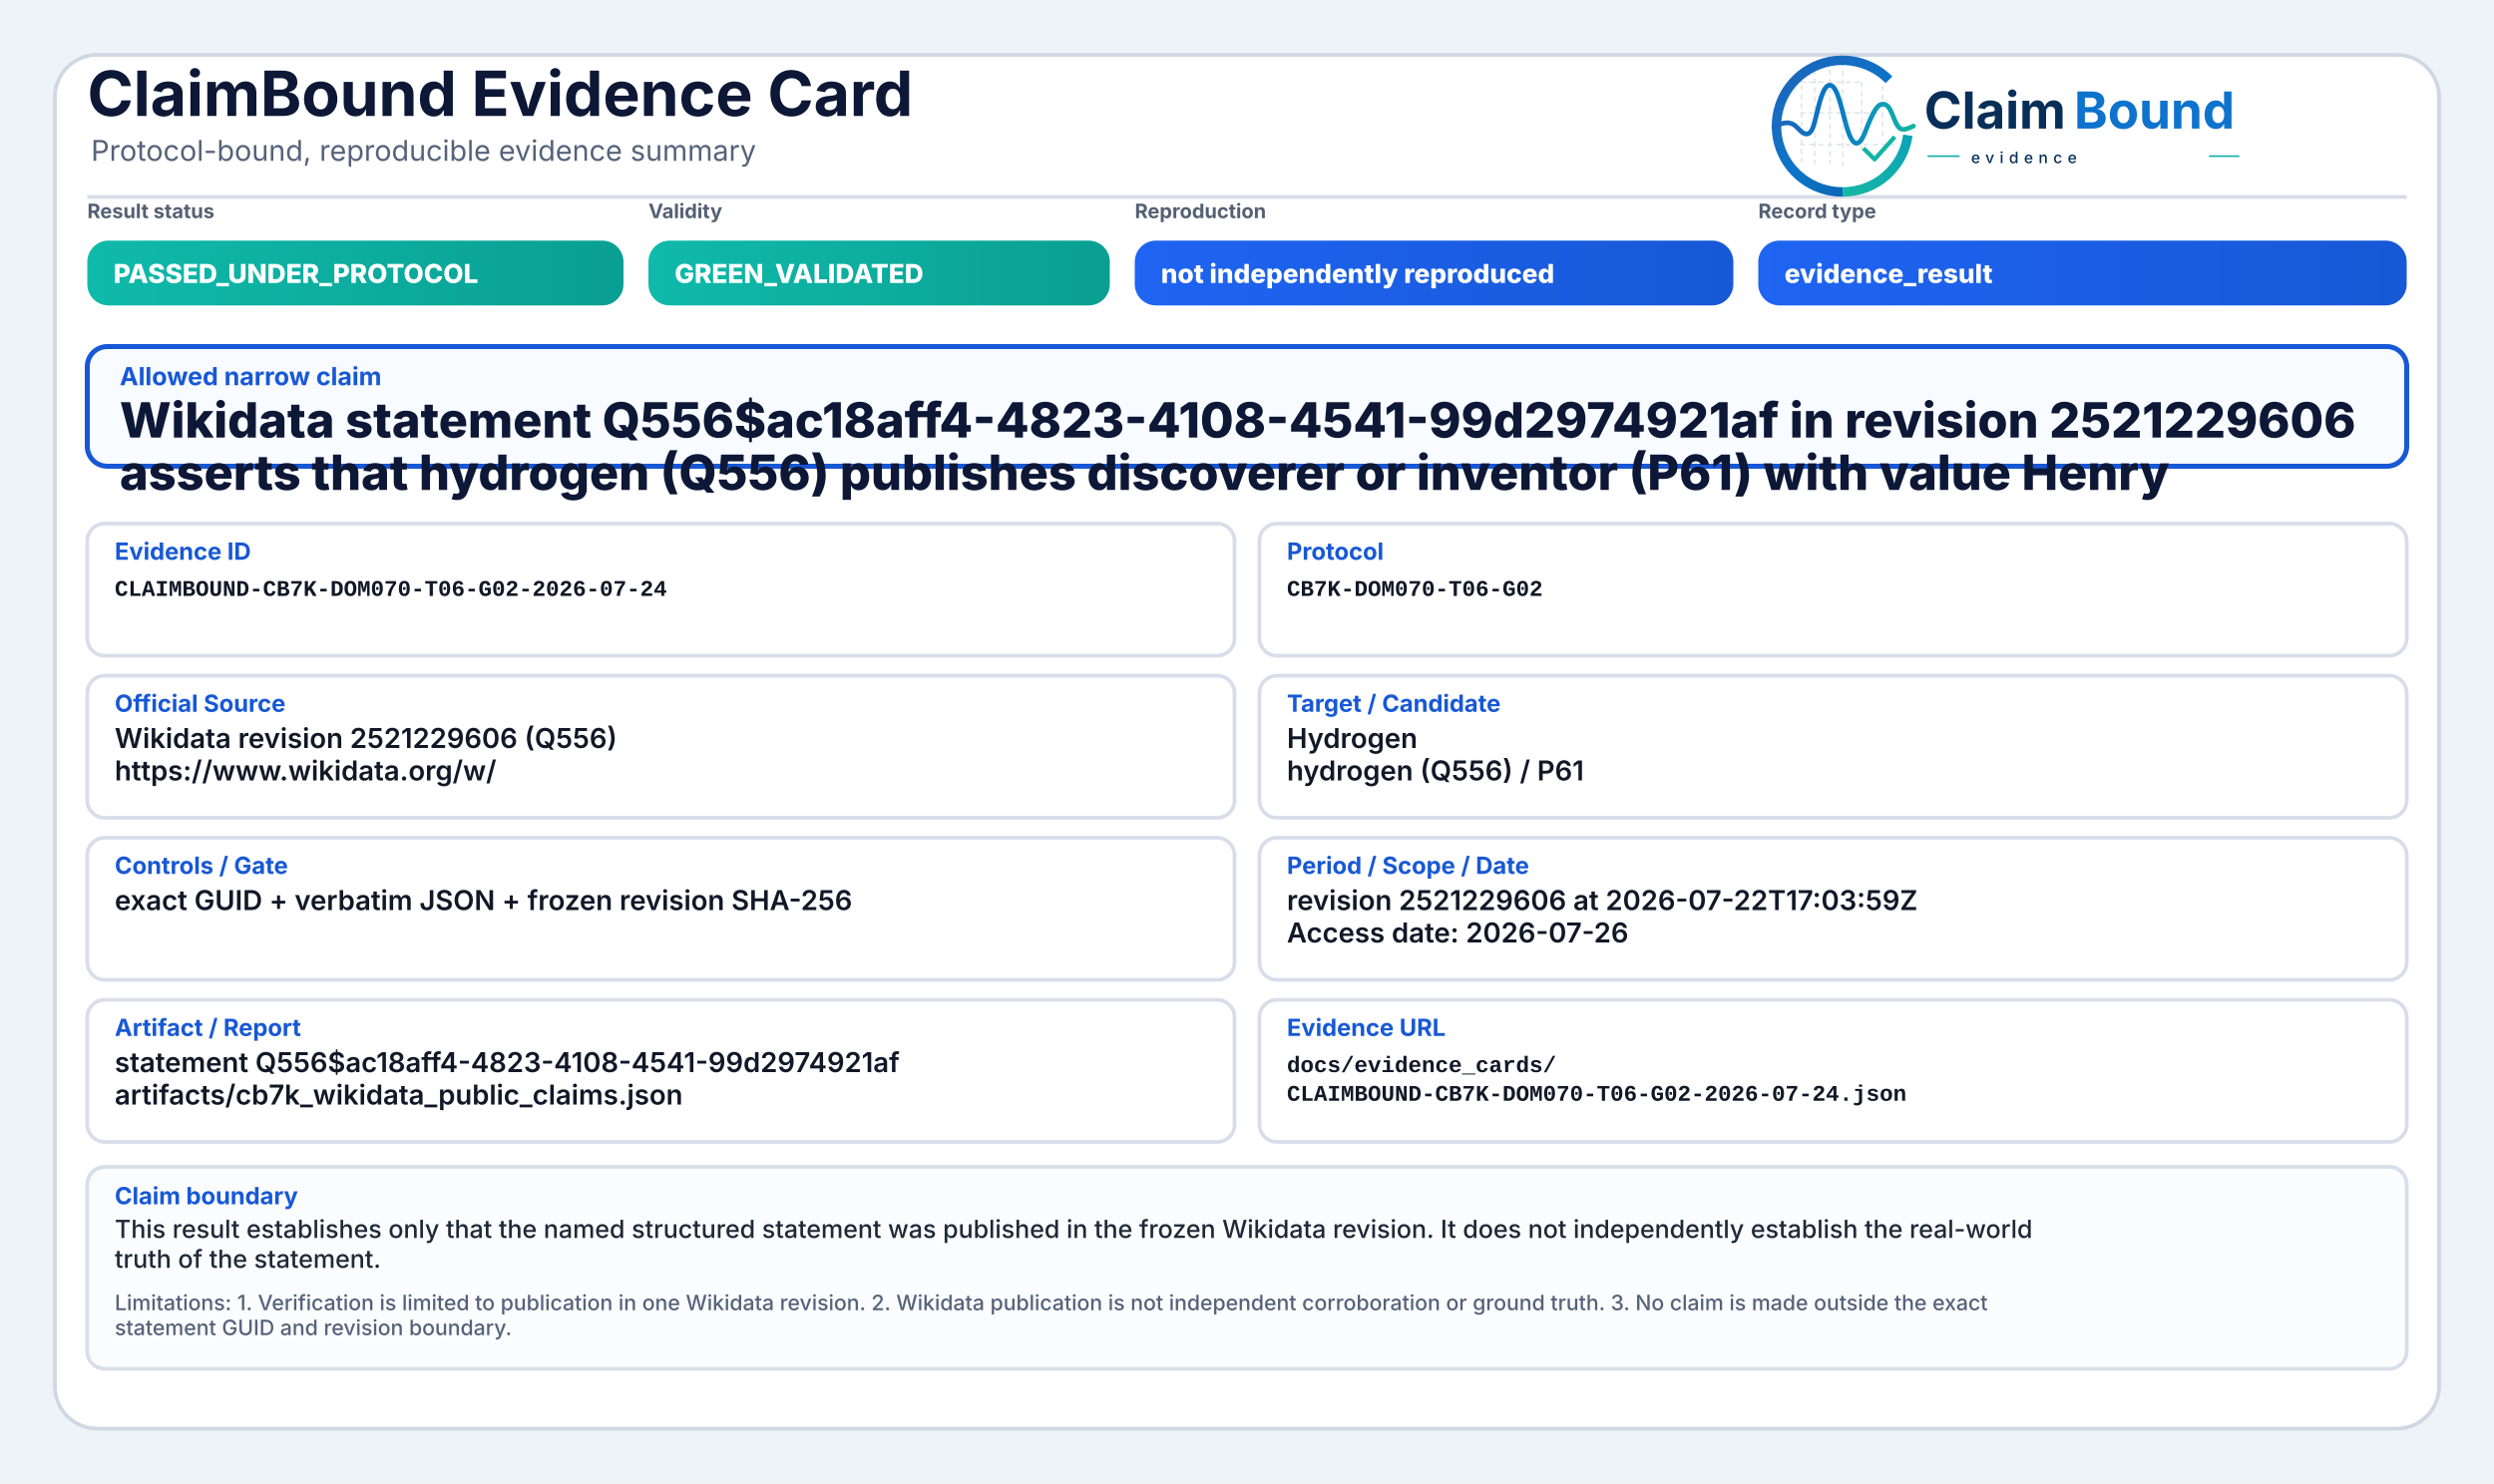
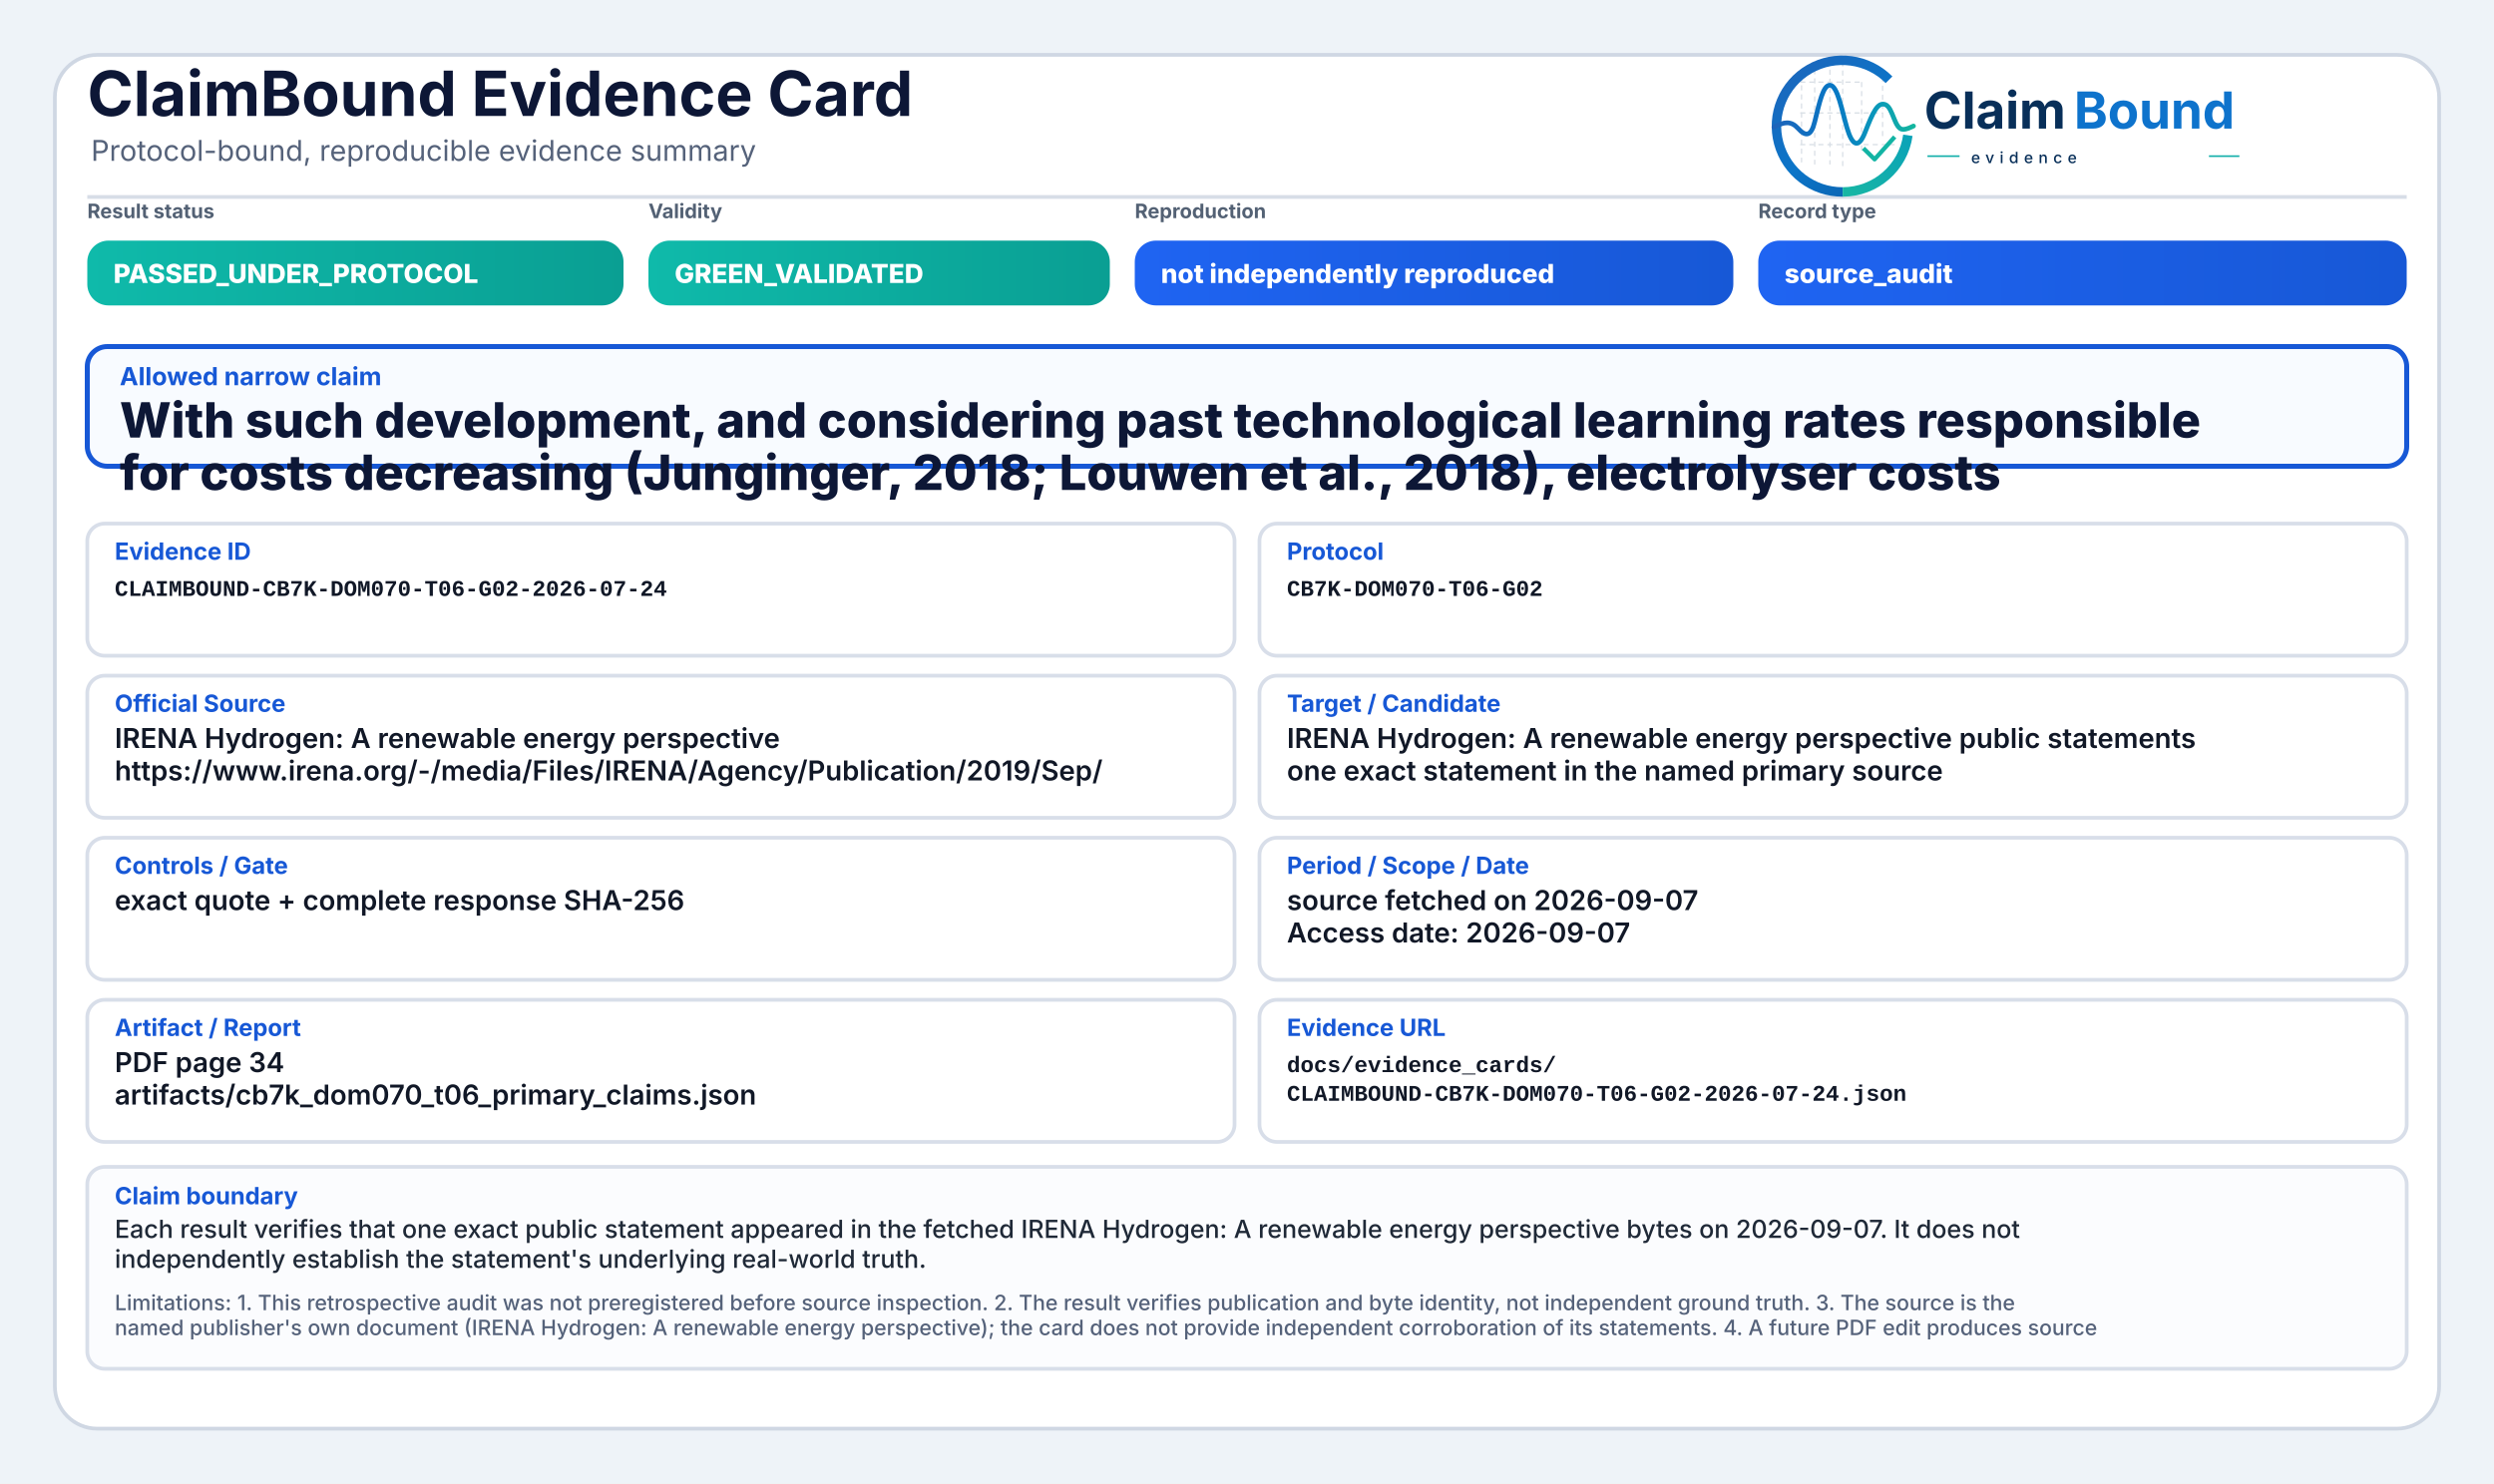
<svg xmlns="http://www.w3.org/2000/svg" width="2000" height="1190" viewBox="0 0 2000 1190" role="img" aria-label="ClaimBound Evidence Card">
  <defs>
    <linearGradient id="greenGrad" x1="0" y1="0" x2="1" y2="0">
      <stop offset="0%" stop-color="#0fbaaa" />
      <stop offset="100%" stop-color="#0a9f93" />
    </linearGradient>
    <linearGradient id="yellowGrad" x1="0" y1="0" x2="1" y2="0">
      <stop offset="0%" stop-color="#fbbf24" />
      <stop offset="100%" stop-color="#d97706" />
    </linearGradient>
    <linearGradient id="amberGrad" x1="0" y1="0" x2="1" y2="0">
      <stop offset="0%" stop-color="#f97316" />
      <stop offset="100%" stop-color="#c2410c" />
    </linearGradient>
    <linearGradient id="redGrad" x1="0" y1="0" x2="1" y2="0">
      <stop offset="0%" stop-color="#ef4444" />
      <stop offset="100%" stop-color="#b91c1c" />
    </linearGradient>
    <linearGradient id="grayGrad" x1="0" y1="0" x2="1" y2="0">
      <stop offset="0%" stop-color="#64748b" />
      <stop offset="100%" stop-color="#475569" />
    </linearGradient>
    <linearGradient id="blueGrad" x1="0" y1="0" x2="1" y2="0">
      <stop offset="0%" stop-color="#1f64f2" />
      <stop offset="100%" stop-color="#1758d6" />
    </linearGradient>
    <linearGradient id="logoRingBlue" x1="73" y1="453" x2="348" y2="793" gradientUnits="userSpaceOnUse">
      <stop offset="0" stop-color="#1E64BA" />
      <stop offset="0.55" stop-color="#0C75C8" />
      <stop offset="1" stop-color="#0A5FAB" />
    </linearGradient>
    <linearGradient id="logoRingTeal" x1="221" y1="792" x2="403" y2="594" gradientUnits="userSpaceOnUse">
      <stop offset="0" stop-color="#18B7A3" />
      <stop offset="1" stop-color="#089EBC" />
    </linearGradient>
    <linearGradient id="logoSignalGradient" x1="61" y1="628" x2="404" y2="628" gradientUnits="userSpaceOnUse">
      <stop offset="0" stop-color="#1E64BA" />
      <stop offset="0.43" stop-color="#0877C4" />
      <stop offset="0.72" stop-color="#0A97BB" />
      <stop offset="1" stop-color="#14B69E" />
    </linearGradient>
  </defs>
  <rect x="0" y="0" width="2000" height="1190" fill="#eef3f8" />
  <rect x="44" y="44" width="1912" height="1102" rx="34" fill="#ffffff" stroke="#cfd7e3" stroke-width="3" />
  <path d="M70 158 H1930" stroke="#d7dde7" stroke-width="3" />
  <text x="70" y="93" font-family="Inter, Segoe UI, Arial, sans-serif" font-size="50" font-weight="750" fill="#0d1736">ClaimBound Evidence Card</text>
  <text x="73" y="129" font-family="Inter, Segoe UI, Arial, sans-serif" font-size="23" font-weight="400" fill="#55627a">Protocol-bound, reproducible evidence summary</text>
  <g aria-label="ClaimBound evidence logo" transform="translate(1415,52) scale(0.33) translate(-40,-478)">
    <g stroke-linecap="butt" stroke-linejoin="round">
      <g stroke="#CBD3DC" stroke-width="3.2" stroke-linecap="round" stroke-dasharray="10 12" opacity="0.72">
        <path d="M130 507V714" />
        <path d="M162 490V719" />
        <path d="M199 491V719" />
        <path d="M230 471V726" />
        <path d="M276 521V690" />
        <path d="M327 508V650" />
        <path d="M128 520H277" />
        <path d="M128 595H327" />
        <path d="M128 672H355" />
      </g>
      <path d="M342.6 514.3A160 160 0 1 0 230 787" fill="none" stroke="url(#logoRingBlue)" stroke-width="23" />
      <path d="M230 787A160 160 0 0 0 388.4 649.3" fill="none" stroke="url(#logoRingTeal)" stroke-width="23" />
      <path d="M63 629.5C87 616.4 104.3 613.6 121.2 632.2C140.7 653.8 153.4 651.6 162.1 616.2C173.8 568.5 182.5 527.5 198.9 527.5C217.5 527.5 228.4 590.6 240.3 630.8C253.4 675.4 268.6 682.8 284.6 641.5C303.5 592.9 315.2 567.6 333.7 574.7C352.6 582 355.7 635.1 376.6 634.9C386.2 634.8 394 630.4 402 626.8" fill="none" stroke="url(#logoSignalGradient)" stroke-width="11.5" stroke-linecap="round" />
      <path d="M284 684.5L307.5 707.7L353 657" fill="none" stroke="#12B4A4" stroke-width="10.5" stroke-linecap="square" />
    </g>
    <text x="428" y="633" font-family="Inter, Segoe UI, Arial, sans-serif" font-size="124" font-weight="750" fill="#082F59" text-rendering="geometricPrecision">Claim</text>
    <text x="792" y="633" font-family="Inter, Segoe UI, Arial, sans-serif" font-size="124" font-weight="750" fill="#0E73CC" text-rendering="geometricPrecision">Bound</text>
    <line x1="436" y1="700" x2="514" y2="700" stroke="#11AFA9" stroke-width="4" />
    <text x="542" y="717" font-family="Inter, Segoe UI, Arial, sans-serif" font-size="38" font-weight="500" letter-spacing="13" fill="#082F59">evidence</text>
    <line x1="1120" y1="700" x2="1194" y2="700" stroke="#11AFA9" stroke-width="4" />
  </g>
  <text x="70" y="175" font-family="Inter, Segoe UI, Arial, sans-serif" font-size="16" font-weight="650" fill="#536174">Result status</text>
  <rect x="70" y="193" width="430" height="52" rx="17" fill="url(#greenGrad)" />
  <text x="91" y="227" font-family="Inter, Segoe UI, Arial, sans-serif" font-size="21" font-weight="800" fill="#ffffff">PASSED_UNDER_PROTOCOL</text>
  <text x="520" y="175" font-family="Inter, Segoe UI, Arial, sans-serif" font-size="16" font-weight="650" fill="#536174">Validity</text>
  <rect x="520" y="193" width="370" height="52" rx="17" fill="url(#greenGrad)" />
  <text x="541" y="227" font-family="Inter, Segoe UI, Arial, sans-serif" font-size="21" font-weight="800" fill="#ffffff">GREEN_VALIDATED</text>
  <text x="910" y="175" font-family="Inter, Segoe UI, Arial, sans-serif" font-size="16" font-weight="650" fill="#536174">Reproduction</text>
  <rect x="910" y="193" width="480" height="52" rx="17" fill="url(#blueGrad)" />
  <text x="931" y="227" font-family="Inter, Segoe UI, Arial, sans-serif" font-size="21" font-weight="800" fill="#ffffff">not independently reproduced</text>
  <text x="1410" y="175" font-family="Inter, Segoe UI, Arial, sans-serif" font-size="16" font-weight="650" fill="#536174">Record type</text>
  <rect x="1410" y="193" width="520" height="52" rx="17" fill="url(#blueGrad)" />
-   <text x="1431" y="227" font-family="Inter, Segoe UI, Arial, sans-serif" font-size="21" font-weight="800" fill="#ffffff">evidence_result</text>
+   <text x="1431" y="227" font-family="Inter, Segoe UI, Arial, sans-serif" font-size="21" font-weight="800" fill="#ffffff">source_audit</text>
  <rect x="70" y="278" width="1860" height="96" rx="16" fill="#f8fbff" stroke="#1758d6" stroke-width="4" />
  <text x="96" y="309" font-family="Inter, Segoe UI, Arial, sans-serif" font-size="20" font-weight="750" fill="#1758d6">Allowed narrow claim</text>
-   <text x="96" y="351" font-family="Inter, Segoe UI, Arial, sans-serif" font-size="39" font-weight="800" fill="#0d1736">Wikidata statement Q556$ac18aff4-4823-4108-4541-99d2974921af in revision 2521229606</text>
-   <text x="96" y="393" font-family="Inter, Segoe UI, Arial, sans-serif" font-size="39" font-weight="800" fill="#0d1736">asserts that hydrogen (Q556) publishes discoverer or inventor (P61) with value Henry</text>
+   <text x="96" y="351" font-family="Inter, Segoe UI, Arial, sans-serif" font-size="39" font-weight="800" fill="#0d1736">With such development, and considering past technological learning rates responsible</text>
+   <text x="96" y="393" font-family="Inter, Segoe UI, Arial, sans-serif" font-size="39" font-weight="800" fill="#0d1736">for costs decreasing (Junginger, 2018; Louwen et al., 2018), electrolyser costs</text>
  <rect x="70" y="420" width="920" height="106" rx="14" fill="#ffffff" stroke="#d8dee9" stroke-width="3" />
  <text x="92" y="449" font-family="Inter, Segoe UI, Arial, sans-serif" font-size="19" font-weight="750" fill="#1758d6">Evidence ID</text>
  <text x="92" y="478" font-family="SFMono-Regular, Consolas, Liberation Mono, monospace" font-size="18" font-weight="600" fill="#111827">CLAIMBOUND-CB7K-DOM070-T06-G02-2026-07-24</text>
  <rect x="1010" y="420" width="920" height="106" rx="14" fill="#ffffff" stroke="#d8dee9" stroke-width="3" />
  <text x="1032" y="449" font-family="Inter, Segoe UI, Arial, sans-serif" font-size="19" font-weight="750" fill="#1758d6">Protocol</text>
  <text x="1032" y="478" font-family="SFMono-Regular, Consolas, Liberation Mono, monospace" font-size="18" font-weight="600" fill="#111827">CB7K-DOM070-T06-G02</text>
  <rect x="70" y="542" width="920" height="114" rx="14" fill="#ffffff" stroke="#d8dee9" stroke-width="3" />
  <text x="92" y="571" font-family="Inter, Segoe UI, Arial, sans-serif" font-size="19" font-weight="750" fill="#1758d6">Official Source</text>
-   <text x="92" y="600" font-family="Inter, Segoe UI, Arial, sans-serif" font-size="22" font-weight="600" fill="#111827">Wikidata revision 2521229606 (Q556)</text>
-   <text x="92" y="626" font-family="Inter, Segoe UI, Arial, sans-serif" font-size="22" font-weight="600" fill="#111827">https://www.wikidata.org/w/</text>
+   <text x="92" y="600" font-family="Inter, Segoe UI, Arial, sans-serif" font-size="22" font-weight="600" fill="#111827">IRENA Hydrogen: A renewable energy perspective</text>
+   <text x="92" y="626" font-family="Inter, Segoe UI, Arial, sans-serif" font-size="22" font-weight="600" fill="#111827">https://www.irena.org/-/media/Files/IRENA/Agency/Publication/2019/Sep/</text>
  <rect x="1010" y="542" width="920" height="114" rx="14" fill="#ffffff" stroke="#d8dee9" stroke-width="3" />
  <text x="1032" y="571" font-family="Inter, Segoe UI, Arial, sans-serif" font-size="19" font-weight="750" fill="#1758d6">Target / Candidate</text>
-   <text x="1032" y="600" font-family="Inter, Segoe UI, Arial, sans-serif" font-size="22" font-weight="600" fill="#111827">Hydrogen</text>
-   <text x="1032" y="626" font-family="Inter, Segoe UI, Arial, sans-serif" font-size="22" font-weight="600" fill="#111827">hydrogen (Q556) / P61</text>
+   <text x="1032" y="600" font-family="Inter, Segoe UI, Arial, sans-serif" font-size="22" font-weight="600" fill="#111827">IRENA Hydrogen: A renewable energy perspective public statements</text>
+   <text x="1032" y="626" font-family="Inter, Segoe UI, Arial, sans-serif" font-size="22" font-weight="600" fill="#111827">one exact statement in the named primary source</text>
  <rect x="70" y="672" width="920" height="114" rx="14" fill="#ffffff" stroke="#d8dee9" stroke-width="3" />
  <text x="92" y="701" font-family="Inter, Segoe UI, Arial, sans-serif" font-size="19" font-weight="750" fill="#1758d6">Controls / Gate</text>
-   <text x="92" y="730" font-family="Inter, Segoe UI, Arial, sans-serif" font-size="22" font-weight="600" fill="#111827">exact GUID + verbatim JSON + frozen revision SHA-256</text>
+   <text x="92" y="730" font-family="Inter, Segoe UI, Arial, sans-serif" font-size="22" font-weight="600" fill="#111827">exact quote + complete response SHA-256</text>
  <rect x="1010" y="672" width="920" height="114" rx="14" fill="#ffffff" stroke="#d8dee9" stroke-width="3" />
  <text x="1032" y="701" font-family="Inter, Segoe UI, Arial, sans-serif" font-size="19" font-weight="750" fill="#1758d6">Period / Scope / Date</text>
-   <text x="1032" y="730" font-family="Inter, Segoe UI, Arial, sans-serif" font-size="22" font-weight="600" fill="#111827">revision 2521229606 at 2026-07-22T17:03:59Z</text>
-   <text x="1032" y="756" font-family="Inter, Segoe UI, Arial, sans-serif" font-size="22" font-weight="600" fill="#111827">Access date: 2026-07-26</text>
+   <text x="1032" y="730" font-family="Inter, Segoe UI, Arial, sans-serif" font-size="22" font-weight="600" fill="#111827">source fetched on 2026-09-07</text>
+   <text x="1032" y="756" font-family="Inter, Segoe UI, Arial, sans-serif" font-size="22" font-weight="600" fill="#111827">Access date: 2026-09-07</text>
  <rect x="70" y="802" width="920" height="114" rx="14" fill="#ffffff" stroke="#d8dee9" stroke-width="3" />
  <text x="92" y="831" font-family="Inter, Segoe UI, Arial, sans-serif" font-size="19" font-weight="750" fill="#1758d6">Artifact / Report</text>
-   <text x="92" y="860" font-family="Inter, Segoe UI, Arial, sans-serif" font-size="22" font-weight="600" fill="#111827">statement Q556$ac18aff4-4823-4108-4541-99d2974921af</text>
-   <text x="92" y="886" font-family="Inter, Segoe UI, Arial, sans-serif" font-size="22" font-weight="600" fill="#111827">artifacts/cb7k_wikidata_public_claims.json</text>
+   <text x="92" y="860" font-family="Inter, Segoe UI, Arial, sans-serif" font-size="22" font-weight="600" fill="#111827">PDF page 34</text>
+   <text x="92" y="886" font-family="Inter, Segoe UI, Arial, sans-serif" font-size="22" font-weight="600" fill="#111827">artifacts/cb7k_dom070_t06_primary_claims.json</text>
  <rect x="1010" y="802" width="920" height="114" rx="14" fill="#ffffff" stroke="#d8dee9" stroke-width="3" />
  <text x="1032" y="831" font-family="Inter, Segoe UI, Arial, sans-serif" font-size="19" font-weight="750" fill="#1758d6">Evidence URL</text>
  <text x="1032" y="860" font-family="SFMono-Regular, Consolas, Liberation Mono, monospace" font-size="18" font-weight="600" fill="#111827">docs/evidence_cards/</text>
  <text x="1032" y="883" font-family="SFMono-Regular, Consolas, Liberation Mono, monospace" font-size="18" font-weight="600" fill="#111827">CLAIMBOUND-CB7K-DOM070-T06-G02-2026-07-24.json</text>
  <rect x="70" y="936" width="1860" height="162" rx="14" fill="#fbfcfe" stroke="#d8dee9" stroke-width="3" />
  <text x="92" y="966" font-family="Inter, Segoe UI, Arial, sans-serif" font-size="19" font-weight="750" fill="#1758d6">Claim boundary</text>
-   <text x="92" y="993" font-family="Inter, Segoe UI, Arial, sans-serif" font-size="20" font-weight="500" fill="#1f2937">This result establishes only that the named structured statement was published in the frozen Wikidata revision. It does not independently establish the real-world</text>
-   <text x="92" y="1017" font-family="Inter, Segoe UI, Arial, sans-serif" font-size="20" font-weight="500" fill="#1f2937">truth of the statement.</text>
-   <text x="92" y="1051" font-family="Inter, Segoe UI, Arial, sans-serif" font-size="17" font-weight="500" fill="#55627a">Limitations: 1. Verification is limited to publication in one Wikidata revision. 2. Wikidata publication is not independent corroboration or ground truth. 3. No claim is made outside the exact</text>
-   <text x="92" y="1071" font-family="Inter, Segoe UI, Arial, sans-serif" font-size="17" font-weight="500" fill="#55627a">statement GUID and revision boundary.</text>
+   <text x="92" y="993" font-family="Inter, Segoe UI, Arial, sans-serif" font-size="20" font-weight="500" fill="#1f2937">Each result verifies that one exact public statement appeared in the fetched IRENA Hydrogen: A renewable energy perspective bytes on 2026-09-07. It does not</text>
+   <text x="92" y="1017" font-family="Inter, Segoe UI, Arial, sans-serif" font-size="20" font-weight="500" fill="#1f2937">independently establish the statement's underlying real-world truth.</text>
+   <text x="92" y="1051" font-family="Inter, Segoe UI, Arial, sans-serif" font-size="17" font-weight="500" fill="#55627a">Limitations: 1. This retrospective audit was not preregistered before source inspection. 2. The result verifies publication and byte identity, not independent ground truth. 3. The source is the</text>
+   <text x="92" y="1071" font-family="Inter, Segoe UI, Arial, sans-serif" font-size="17" font-weight="500" fill="#55627a">named publisher's own document (IRENA Hydrogen: A renewable energy perspective); the card does not provide independent corroboration of its statements. 4. A future PDF edit produces source</text>
</svg>
